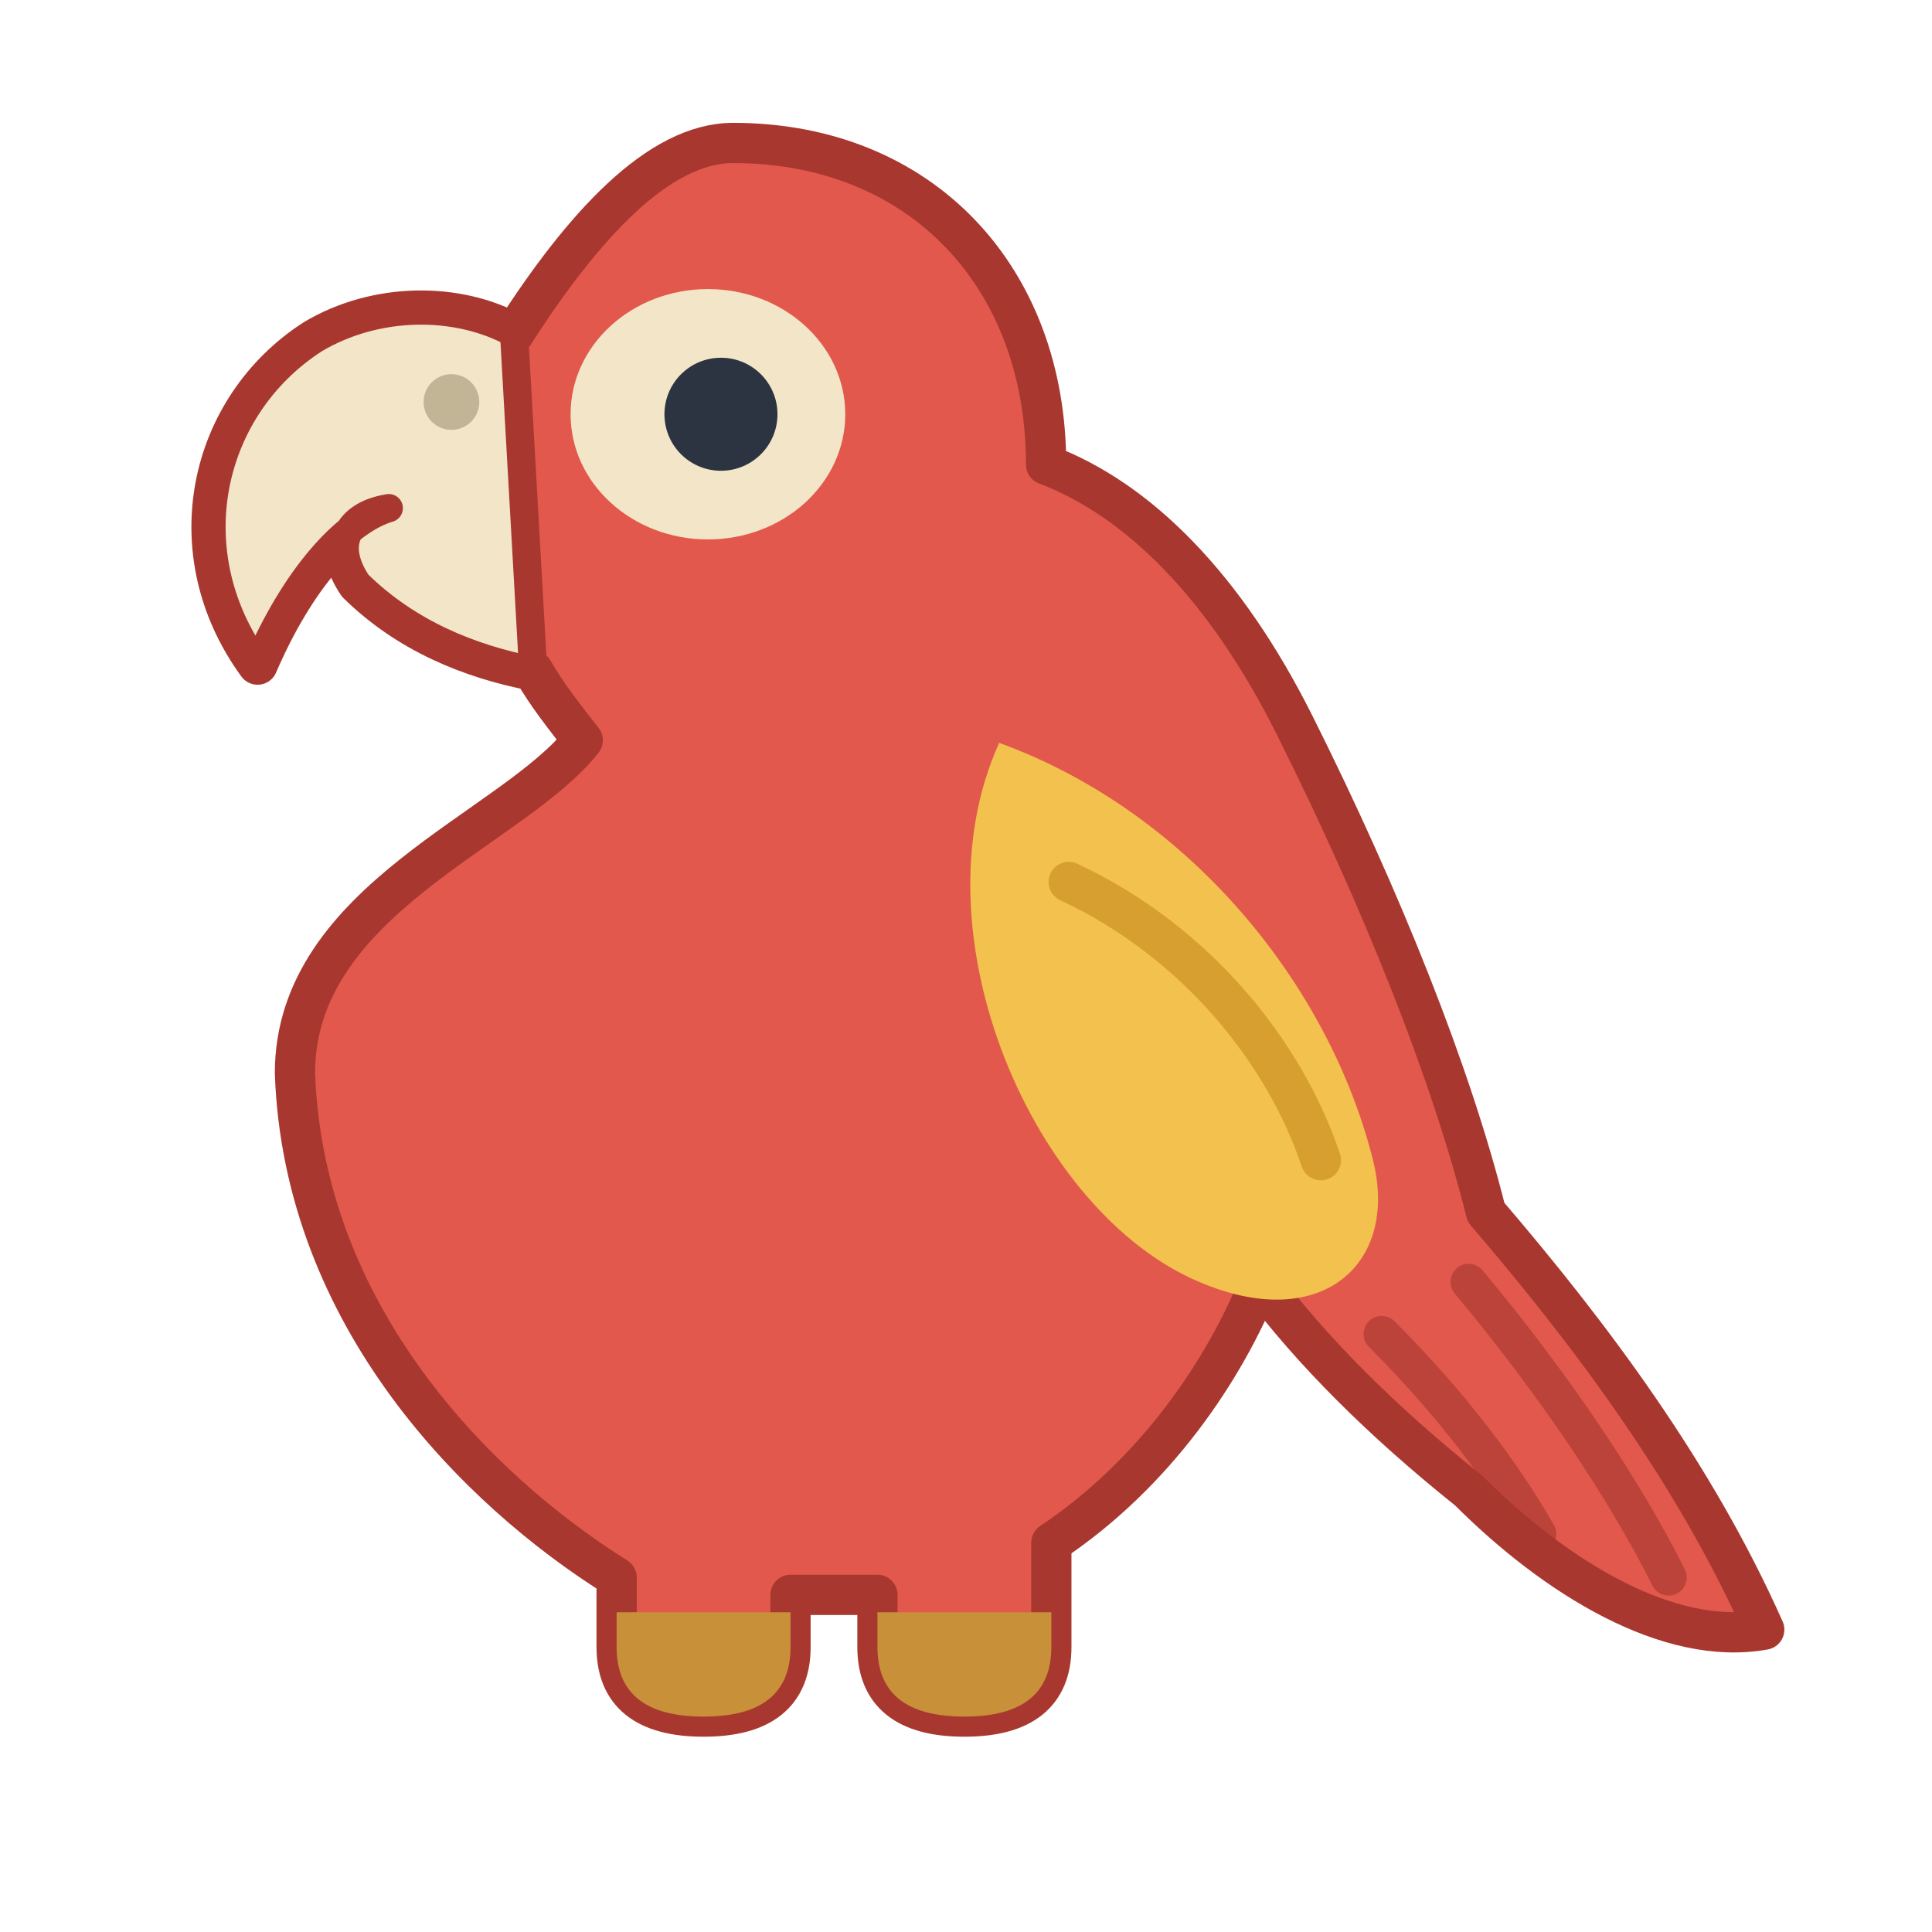
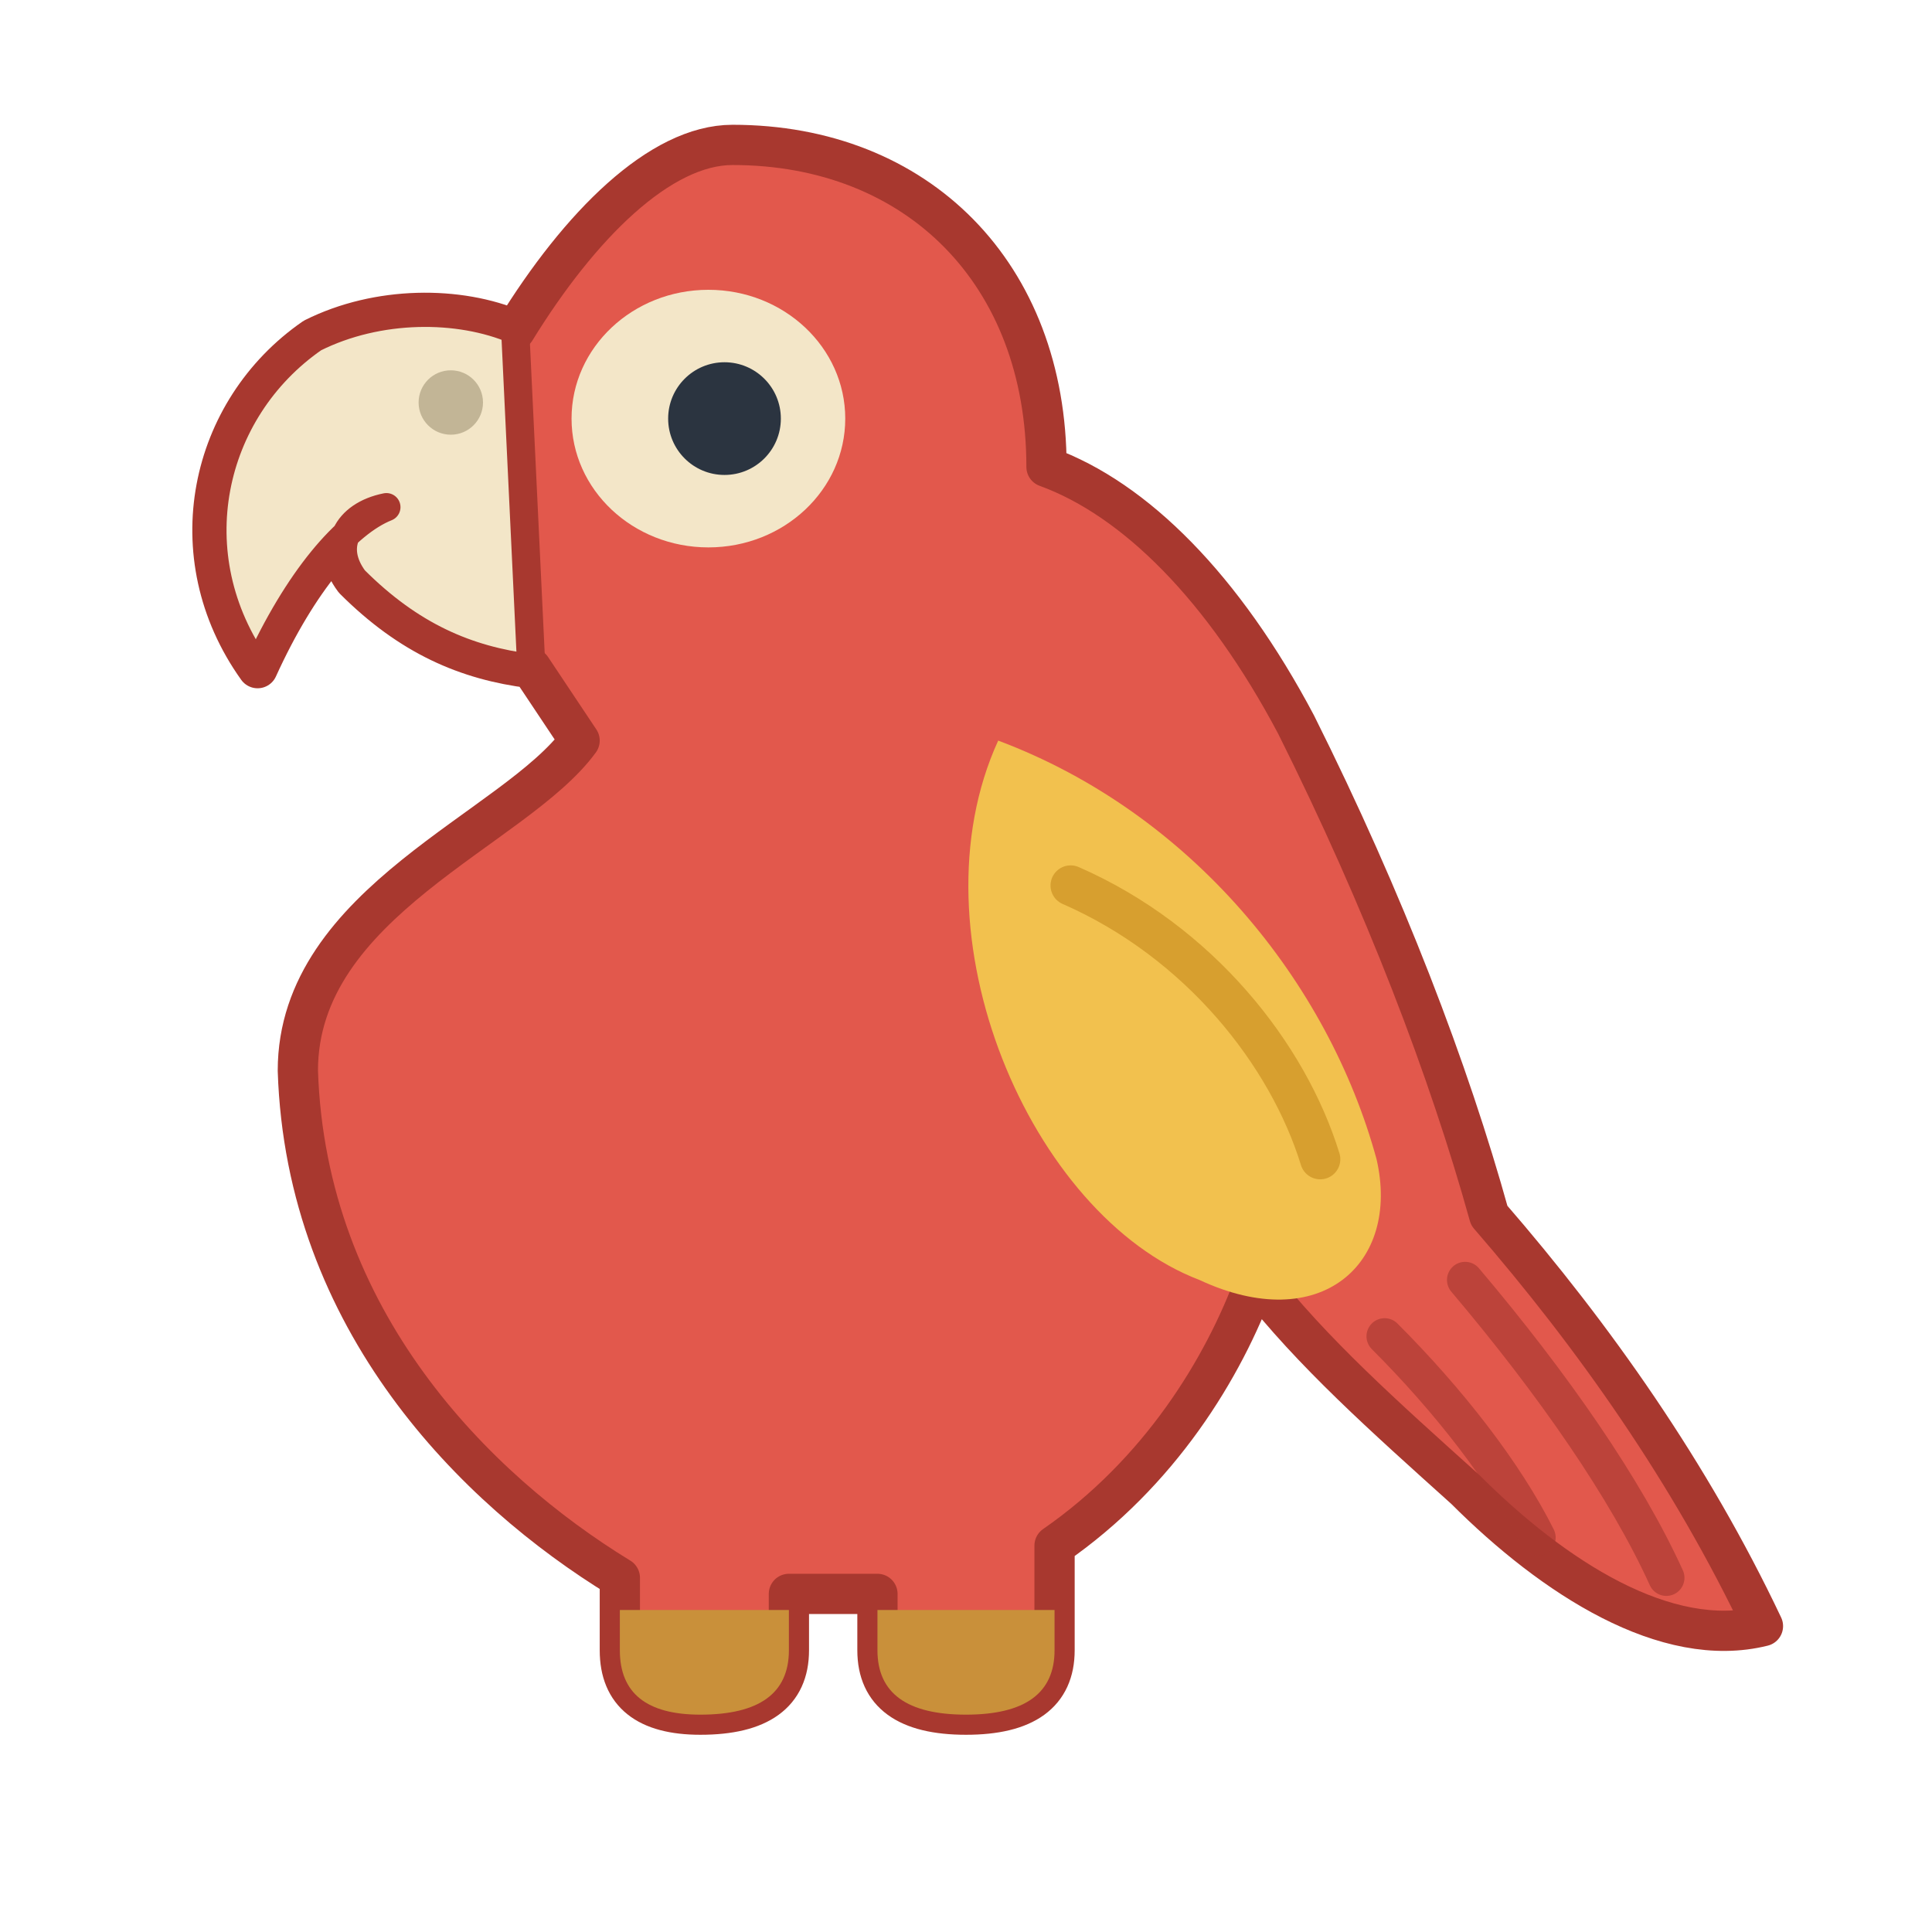
<svg xmlns="http://www.w3.org/2000/svg" viewBox="0 0 240 240" width="240" height="240">
-   <path id="silhouette" fill="#e2584c" stroke="#a8382f" stroke-width="5" stroke-linejoin="round" d="M 91.07 17.76        C 114.4 17.76 129.95 34.39 129.95 57.72        C 141.4 62.04 152.2 72.84 160.84 90.12        C 171.64 111.72 180.28 133.32 184.6 150.6        C 197.56 165.72 210.52 183 219.16 202.44        C 207.28 204.6 193.24 195.96 182.44 185.16        C 171.64 176.52 163 167.88 156.52 159.24        C 152.2 170.04 143.56 183 130.6 191.64        L 130.6 204.6        Q 130.6 213.24 119.8 213.24        Q 109 213.24 109 204.6        L 109 198.12        L 98.2 198.12        L 98.2 204.6        Q 98.2 213.24 87.4 213.24        Q 76.6 213.24 76.6 204.6        L 76.6 195.96        C 59.32 185.16 37.72 163.56 36.64 133.32        C 36.64 111.72 63.64 103.08 72.39 91.96        C 70.12 89.04 67.96 86.34 66.23 83.32        C 58.46 81.8 50.68 78.67 44.42 72.52        C 41.28 67.87 42.9 63.98 48.3 63.12        C 42.9 64.74 36.64 71.76 32 82.56        C 21.84 68.63 25.84 50.7 39.02 42.17        C 46.79 37.52 56.84 37.52 63.86 41.41        C 72.39 28.13 81.78 17.76 91.07 17.76        Z" />
+   <path id="silhouette" fill="#e2584c" stroke="#a8382f" stroke-width="5" stroke-linejoin="round" d="M 91 18        C 114 18 130 34 130 58        C 141 62 152 73 161 90        C 172 112 180 133 185 151        C 198 166 210 183 219 202        C 207 205 193 196 182 185        C 172 176 163 168 156 159        C 152 170 144 183 131 192        L 131 205        Q 131 213 120 213        Q 109 213 109 205        L 109 198        L 98 198        L 98 205        Q 98 213 87 213        Q 77 213 77 205        L 77 196        C 59 185 38 164 37 133        C 37 112 64 103 72 92        C 70 89 68 86 66 83        C 58 82 51 79 44 72        C 41 68 43 64 48 63        C 43 65 37 72 32 83        C 22 69 26 51 39 42        C 47 38 57 38 64 41        C 72 28 82 18 91 18        Z" />
  <g id="detail">
-     <path d="M 63.86 41.41 C 56.84 37.52 46.79 37.52 39.02 42.17 C 25.84 50.7 21.84 68.63 32.0 82.56 C 36.64 71.76 42.9 64.74 48.3 63.12 C 42.9 63.98 41.28 67.87 44.42 72.52 C 50.68 78.67 58.46 81.8 66.23 83.32 Z" fill="#f3e6c8" stroke="#a8382f" stroke-width="3.5" stroke-linejoin="round" />
-     <circle cx="56.08" cy="49.94" r="3.46" fill="#c2b596" />
-     <ellipse cx="87.94" cy="51.46" rx="17.06" ry="15.55" fill="#f3e6c8" />
-     <circle cx="89.56" cy="51.46" r="7.02" fill="#2b3440" />
-     <path d="M 124.12 92.28 C 147.88 100.92 165.16 122.52 170.56 144.12 C 173.8 157.08 164.08 165.72 148.96 159.24 C 128.44 150.6 113.32 116.04 124.12 92.28 Z" fill="#f2c14e" />
-     <path d="M 132.76 109.56 C 148.96 117.12 159.76 131.16 164.08 144.12" fill="none" stroke="#d79f2f" stroke-width="5" stroke-linecap="round" />
+     <path d="M 64 41 C 57 38 47 38 39 42 C 26 51 22 69 32 83 C 37 72 43 65 48 63 C 43 64 41 68 44 72 C 51 79 58 82 66 83 Z" fill="#f3e6c8" stroke="#a8382f" stroke-width="3.5" stroke-linejoin="round" />
+     <circle cx="56" cy="50" r="4" fill="#c2b596" />
+     <ellipse cx="88" cy="52" rx="17" ry="16" fill="#f3e6c8" />
+     <circle cx="90" cy="52" r="7" fill="#2b3440" />
+     <path d="M 124 92 C 148 101 165 122 171 144 C 174 157 164 166 149 159 C 128 151 113 116 124 92 Z" fill="#f2c14e" />
+     <path d="M 133 110 C 149 117 160 131 164 144" fill="none" stroke="#d79f2f" stroke-width="5" stroke-linecap="round" />
    <g fill="none" stroke="#a8382f" stroke-width="4.5" stroke-linecap="round" opacity="0.65">
-       <path d="M 182.44 159.24 C 193.24 172.2 201.88 185.16 207.28 195.96" />
-       <path d="M 171.64 165.72 C 180.28 174.36 186.76 183.0 191.08 190.56" />
+       <path d="M 182 159 C 193 172 202 185 207 196" />
+       <path d="M 172 166 C 180 174 187 183 191 191" />
    </g>
    <g fill="#c9903a">
-       <path d="M 130.6 200.28 L 130.6 204.6 Q 130.6 213.24 119.8 213.24 Q 109.0 213.24 109.0 204.6 L 109.0 200.28 Z" />
-       <path d="M 98.2 200.28 L 98.2 204.6 Q 98.2 213.24 87.4 213.24 Q 76.6 213.24 76.6 204.6 L 76.6 200.28 Z" />
+       <path d="M 131 200 L 131 205 Q 131 213 120 213 Q 109 213 109 205 L 109 200 Z" />
+       <path d="M 98 200 L 98 205 Q 98 213 87 213 Q 77 213 77 205 L 77 200 Z" />
    </g>
  </g>
</svg>
